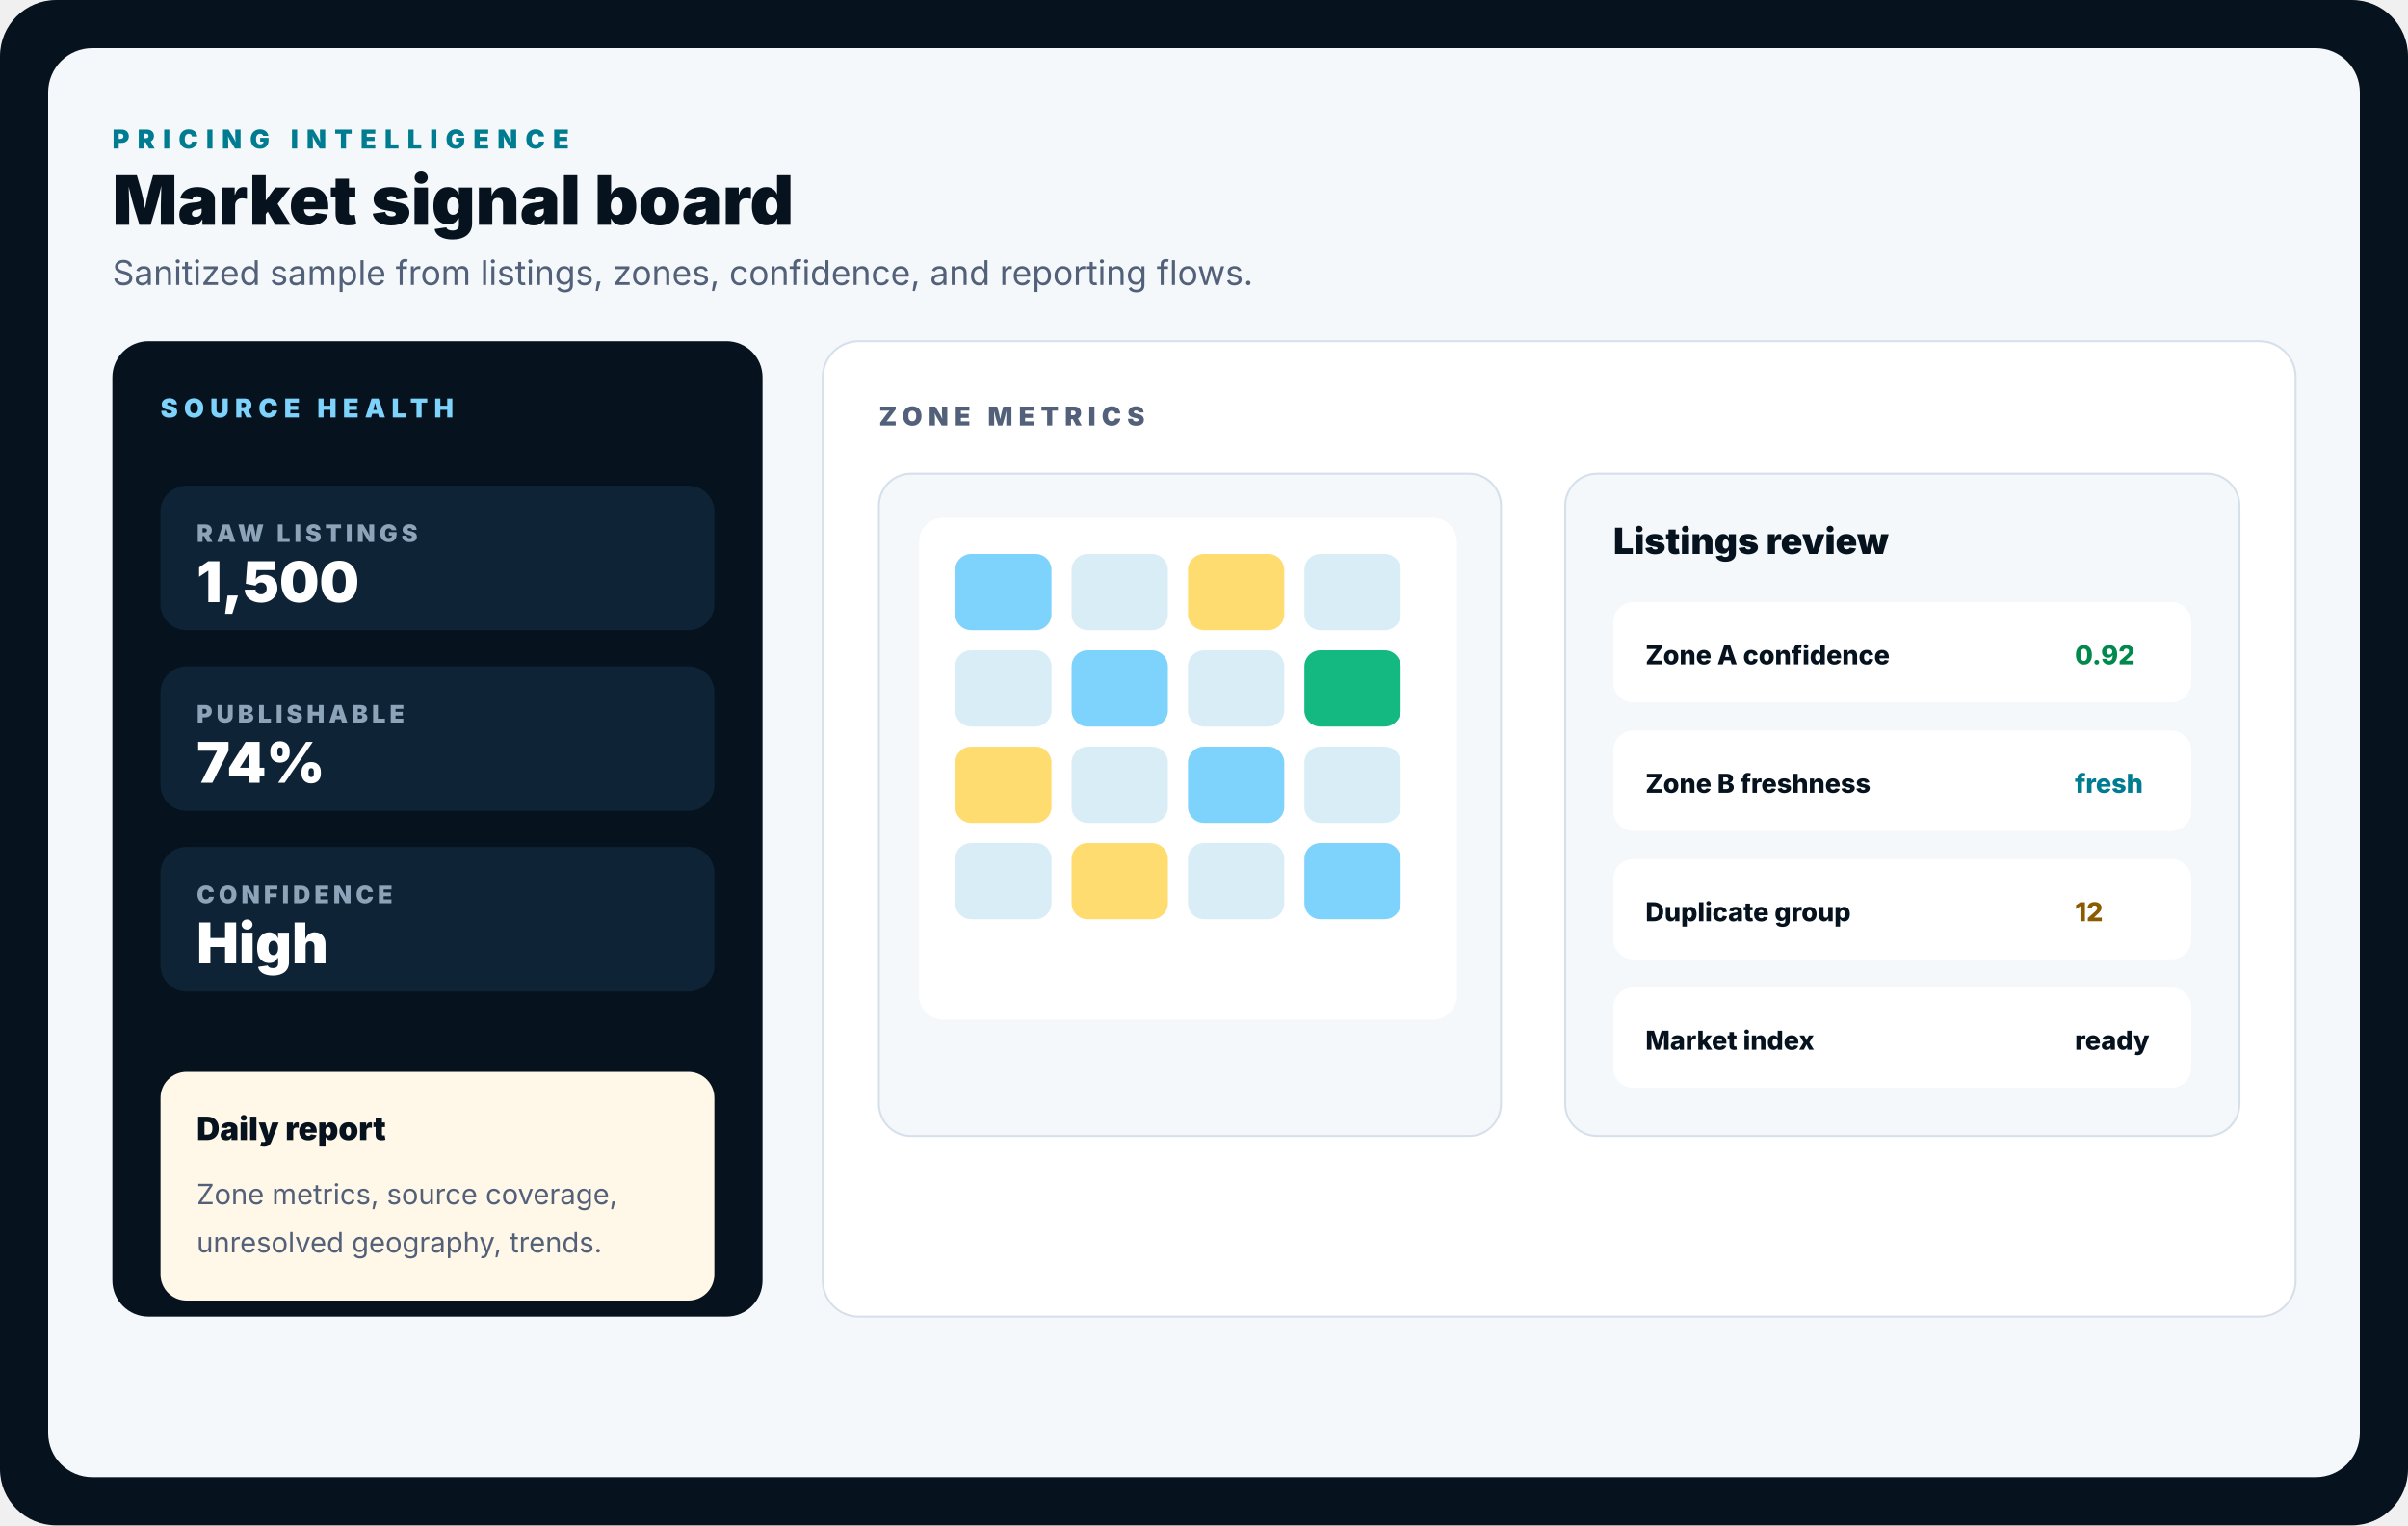
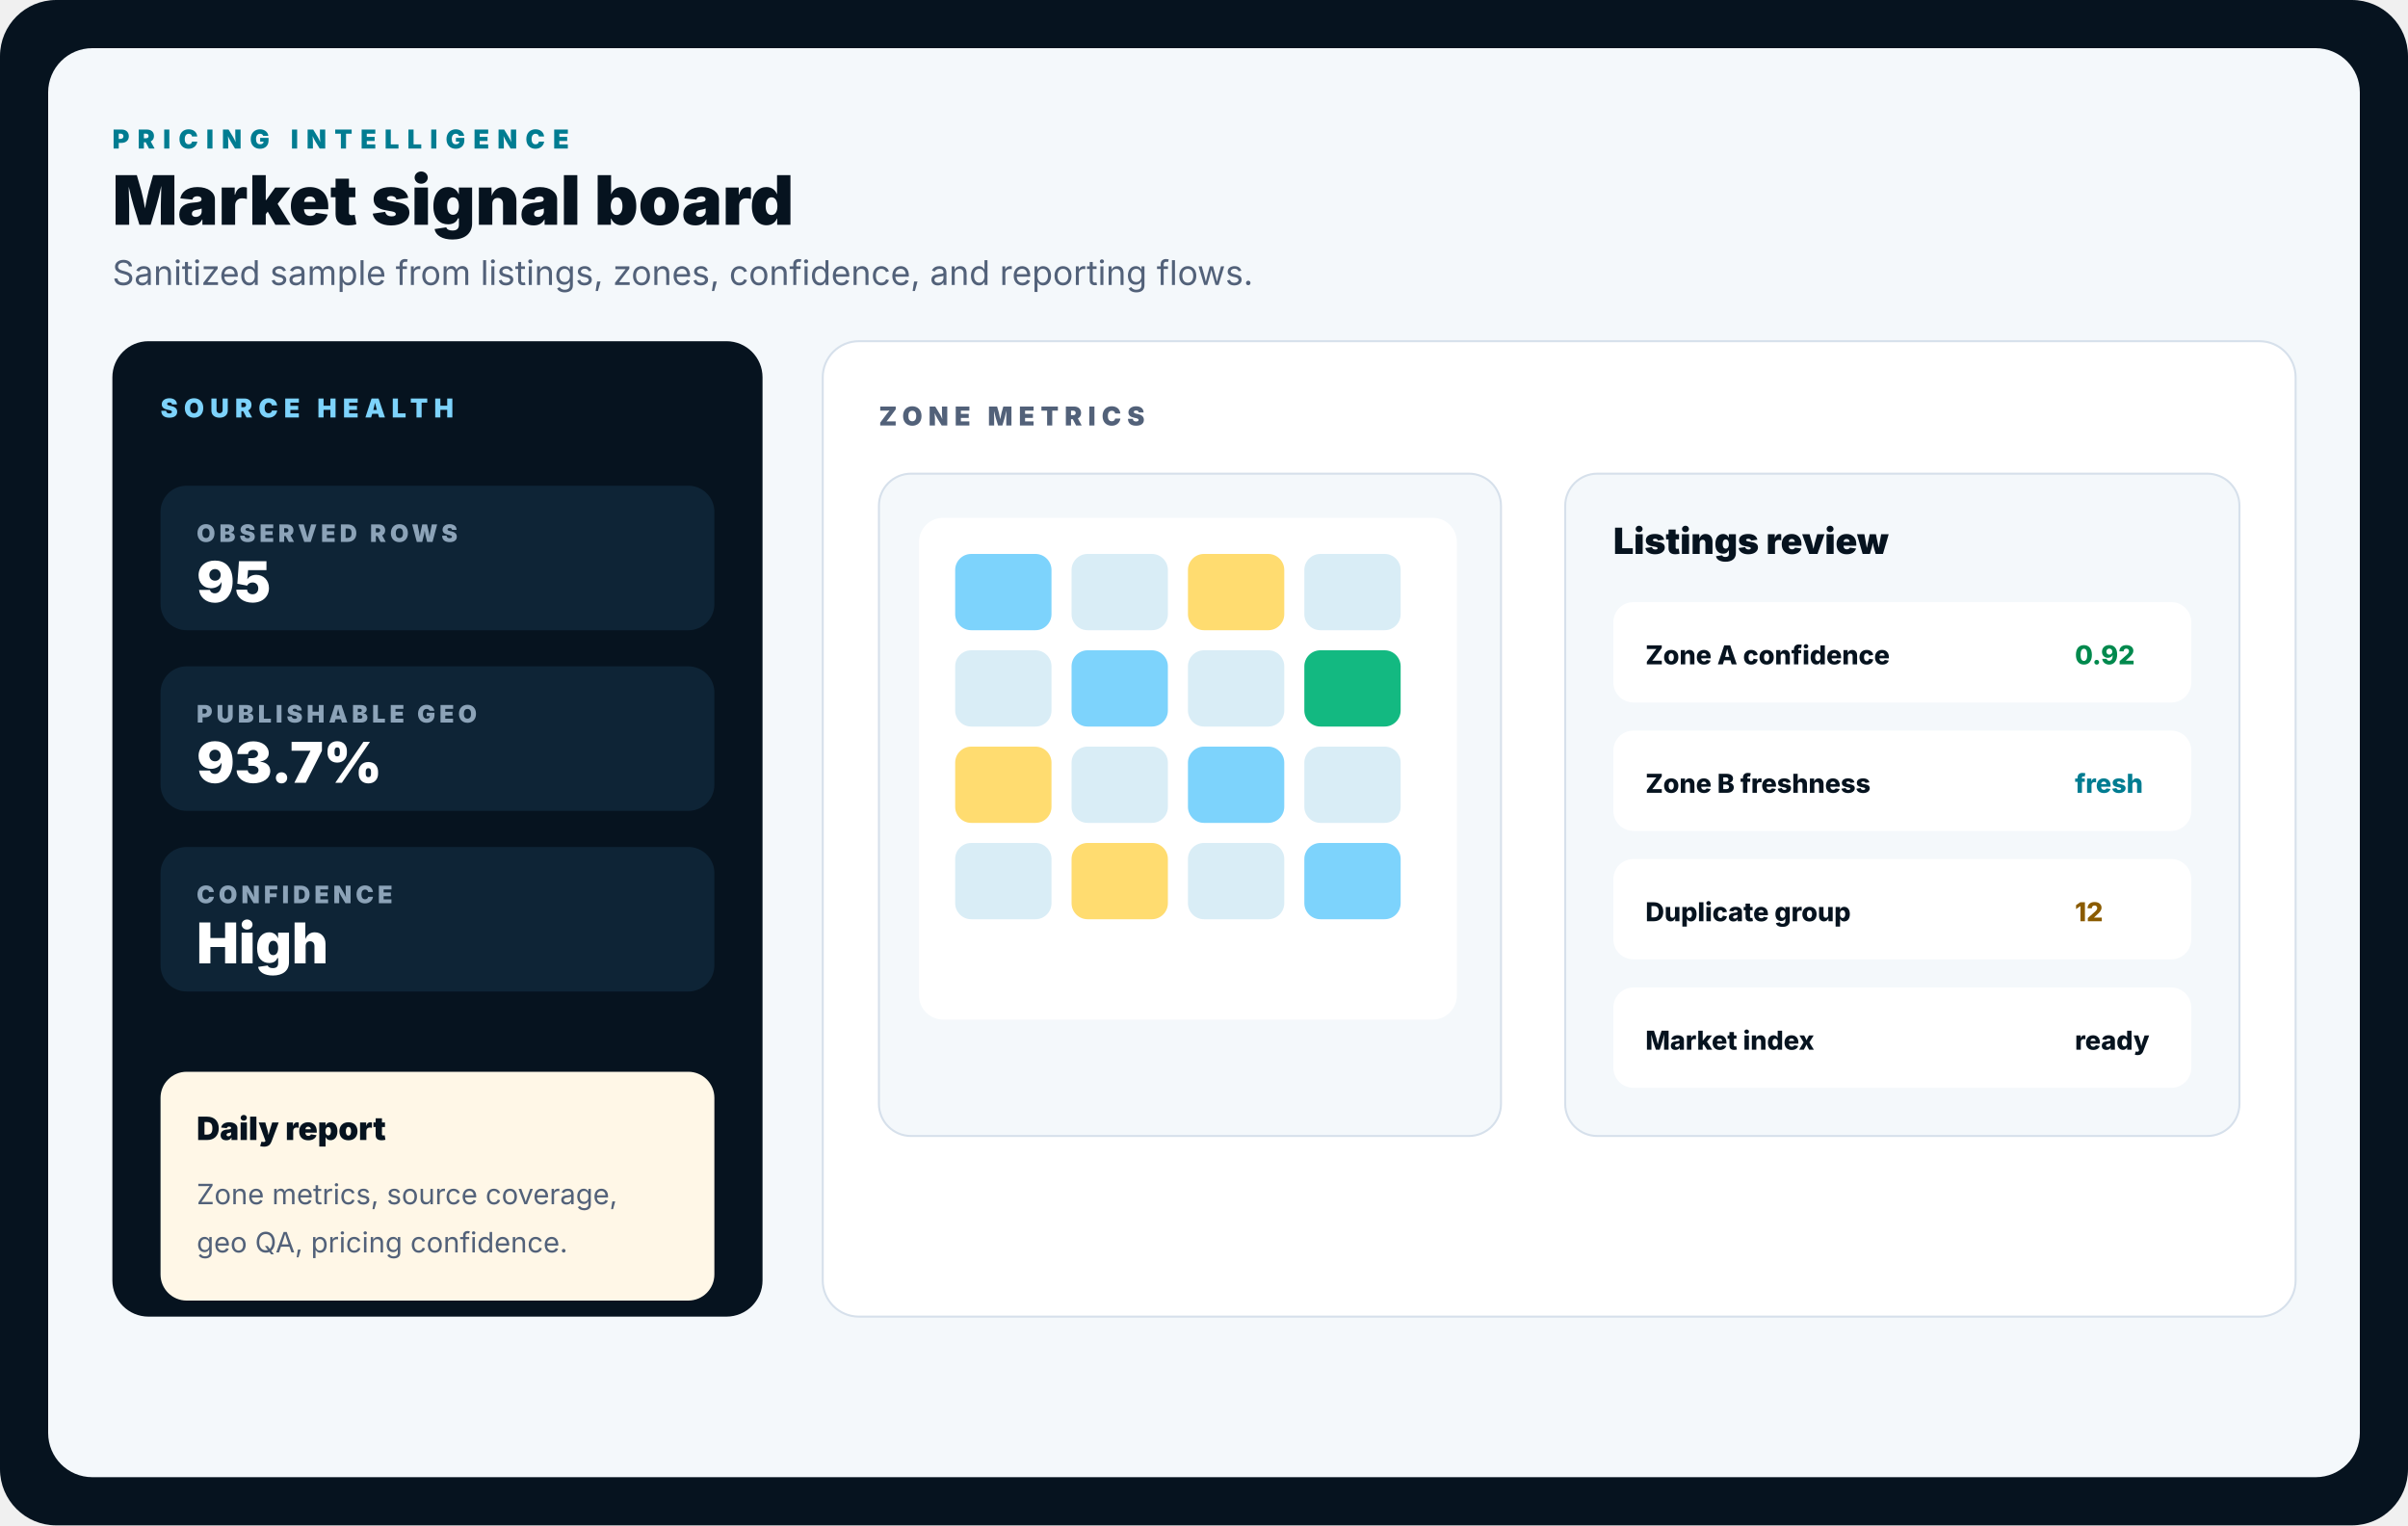
<svg xmlns="http://www.w3.org/2000/svg" width="1200" height="760" viewBox="0 0 1200 760" role="img" aria-labelledby="title desc">
  <rect width="1200" height="760" rx="28" fill="#06131f" />
  <rect x="24" y="24" width="1152" height="712" rx="22" fill="#f4f8fb" />
  <g transform="translate(56 54)">
    <text x="0" y="20" fill="#007c91" font-family="Inter, Arial" font-size="13" font-weight="900" letter-spacing="4">PRICING INTELLIGENCE</text>
    <text x="0" y="58" fill="#06131f" font-family="Inter, Arial" font-size="34" font-weight="900">Market signal board</text>
    <text x="0" y="88" fill="#526179" font-family="Inter, Arial" font-size="17">Sanitized sample from listings, zones, confidence, and reporting flows.</text>
  </g>
  <g transform="translate(56 170)">
    <rect width="324" height="486" rx="18" fill="#06131f" />
    <text x="24" y="38" fill="#7dd3fc" font-family="Inter, Arial" font-size="13" font-weight="900" letter-spacing="3">SOURCE HEALTH</text>
    <g transform="translate(24 72)" font-family="Inter, Arial">
      <rect width="276" height="72" rx="13" fill="#0e2436" />
-       <text x="18" y="28" fill="#8ca3b8" font-size="12" font-weight="900" letter-spacing="2">RAW LISTINGS</text>
-       <text x="18" y="58" fill="#fff" font-size="28" font-weight="900">1,500</text>
+       <text x="18" y="28" fill="#8ca3b8" font-size="12" font-weight="900" letter-spacing="2">OBSERVED ROWS</text>
+       <text x="18" y="58" fill="#fff" font-size="28" font-weight="900">95</text>
      <rect y="90" width="276" height="72" rx="13" fill="#0e2436" />
-       <text x="18" y="118" fill="#8ca3b8" font-size="12" font-weight="900" letter-spacing="2">PUBLISHABLE</text>
-       <text x="18" y="148" fill="#fff" font-size="28" font-weight="900">74%</text>
+       <text x="18" y="118" fill="#8ca3b8" font-size="12" font-weight="900" letter-spacing="2">PUBLISHABLE GEO</text>
+       <text x="18" y="148" fill="#fff" font-size="28" font-weight="900">93.7%</text>
      <rect y="180" width="276" height="72" rx="13" fill="#0e2436" />
      <text x="18" y="208" fill="#8ca3b8" font-size="12" font-weight="900" letter-spacing="2">CONFIDENCE</text>
      <text x="18" y="238" fill="#fff" font-size="28" font-weight="900">High</text>
      <rect y="292" width="276" height="114" rx="13" fill="#fff7e7" />
      <text x="18" y="326" fill="#06131f" font-size="16" font-weight="900">Daily report</text>
      <text x="18" y="358" fill="#526179" font-size="14">Zone metrics, source coverage,</text>
-       <text x="18" y="382" fill="#526179" font-size="14">unresolved geography, trends.</text>
+       <text x="18" y="382" fill="#526179" font-size="14">geo QA, pricing confidence.</text>
    </g>
  </g>
  <g transform="translate(410 170)">
    <rect width="734" height="486" rx="18" fill="#fff" stroke="#d6e0eb" />
    <g transform="translate(28 24)">
      <text x="0" y="18" fill="#526179" font-family="Inter, Arial" font-size="13" font-weight="900" letter-spacing="3">ZONE METRICS</text>
      <rect x="0" y="42" width="310" height="330" rx="16" fill="#f4f8fb" stroke="#d6e0eb" />
      <g transform="translate(20 64)">
        <rect width="268" height="250" rx="12" fill="#fff" />
        <g>
          <rect x="18" y="18" width="48" height="38" rx="8" fill="#7dd3fc" />
          <rect x="76" y="18" width="48" height="38" rx="8" fill="#d9edf6" />
          <rect x="134" y="18" width="48" height="38" rx="8" fill="#ffdc70" />
          <rect x="192" y="18" width="48" height="38" rx="8" fill="#d9edf6" />
          <rect x="18" y="66" width="48" height="38" rx="8" fill="#d9edf6" />
          <rect x="76" y="66" width="48" height="38" rx="8" fill="#7dd3fc" />
          <rect x="134" y="66" width="48" height="38" rx="8" fill="#d9edf6" />
          <rect x="192" y="66" width="48" height="38" rx="8" fill="#13b981" />
          <rect x="18" y="114" width="48" height="38" rx="8" fill="#ffdc70" />
          <rect x="76" y="114" width="48" height="38" rx="8" fill="#d9edf6" />
          <rect x="134" y="114" width="48" height="38" rx="8" fill="#7dd3fc" />
          <rect x="192" y="114" width="48" height="38" rx="8" fill="#d9edf6" />
          <rect x="18" y="162" width="48" height="38" rx="8" fill="#d9edf6" />
          <rect x="76" y="162" width="48" height="38" rx="8" fill="#ffdc70" />
          <rect x="134" y="162" width="48" height="38" rx="8" fill="#d9edf6" />
          <rect x="192" y="162" width="48" height="38" rx="8" fill="#7dd3fc" />
        </g>
      </g>
      <rect x="342" y="42" width="336" height="330" rx="16" fill="#f4f8fb" stroke="#d6e0eb" />
      <text x="366" y="82" fill="#06131f" font-family="Inter, Arial" font-size="18" font-weight="900">Listings review</text>
      <g transform="translate(366 106)" font-family="Inter, Arial" font-size="13" font-weight="800">
        <rect width="288" height="50" rx="10" fill="#fff" />
        <text x="16" y="31" fill="#06131f">Zone A confidence</text>
        <text x="230" y="31" fill="#00894d">0.92</text>
        <rect y="64" width="288" height="50" rx="10" fill="#fff" />
        <text x="16" y="95" fill="#06131f">Zone B freshness</text>
        <text x="230" y="95" fill="#007c91">fresh</text>
        <rect y="128" width="288" height="50" rx="10" fill="#fff" />
        <text x="16" y="159" fill="#06131f">Duplicate group</text>
        <text x="230" y="159" fill="#8a5b00">12</text>
        <rect y="192" width="288" height="50" rx="10" fill="#fff" />
        <text x="16" y="223" fill="#06131f">Market index</text>
        <text x="230" y="223" fill="#06131f">ready</text>
      </g>
    </g>
  </g>
</svg>
